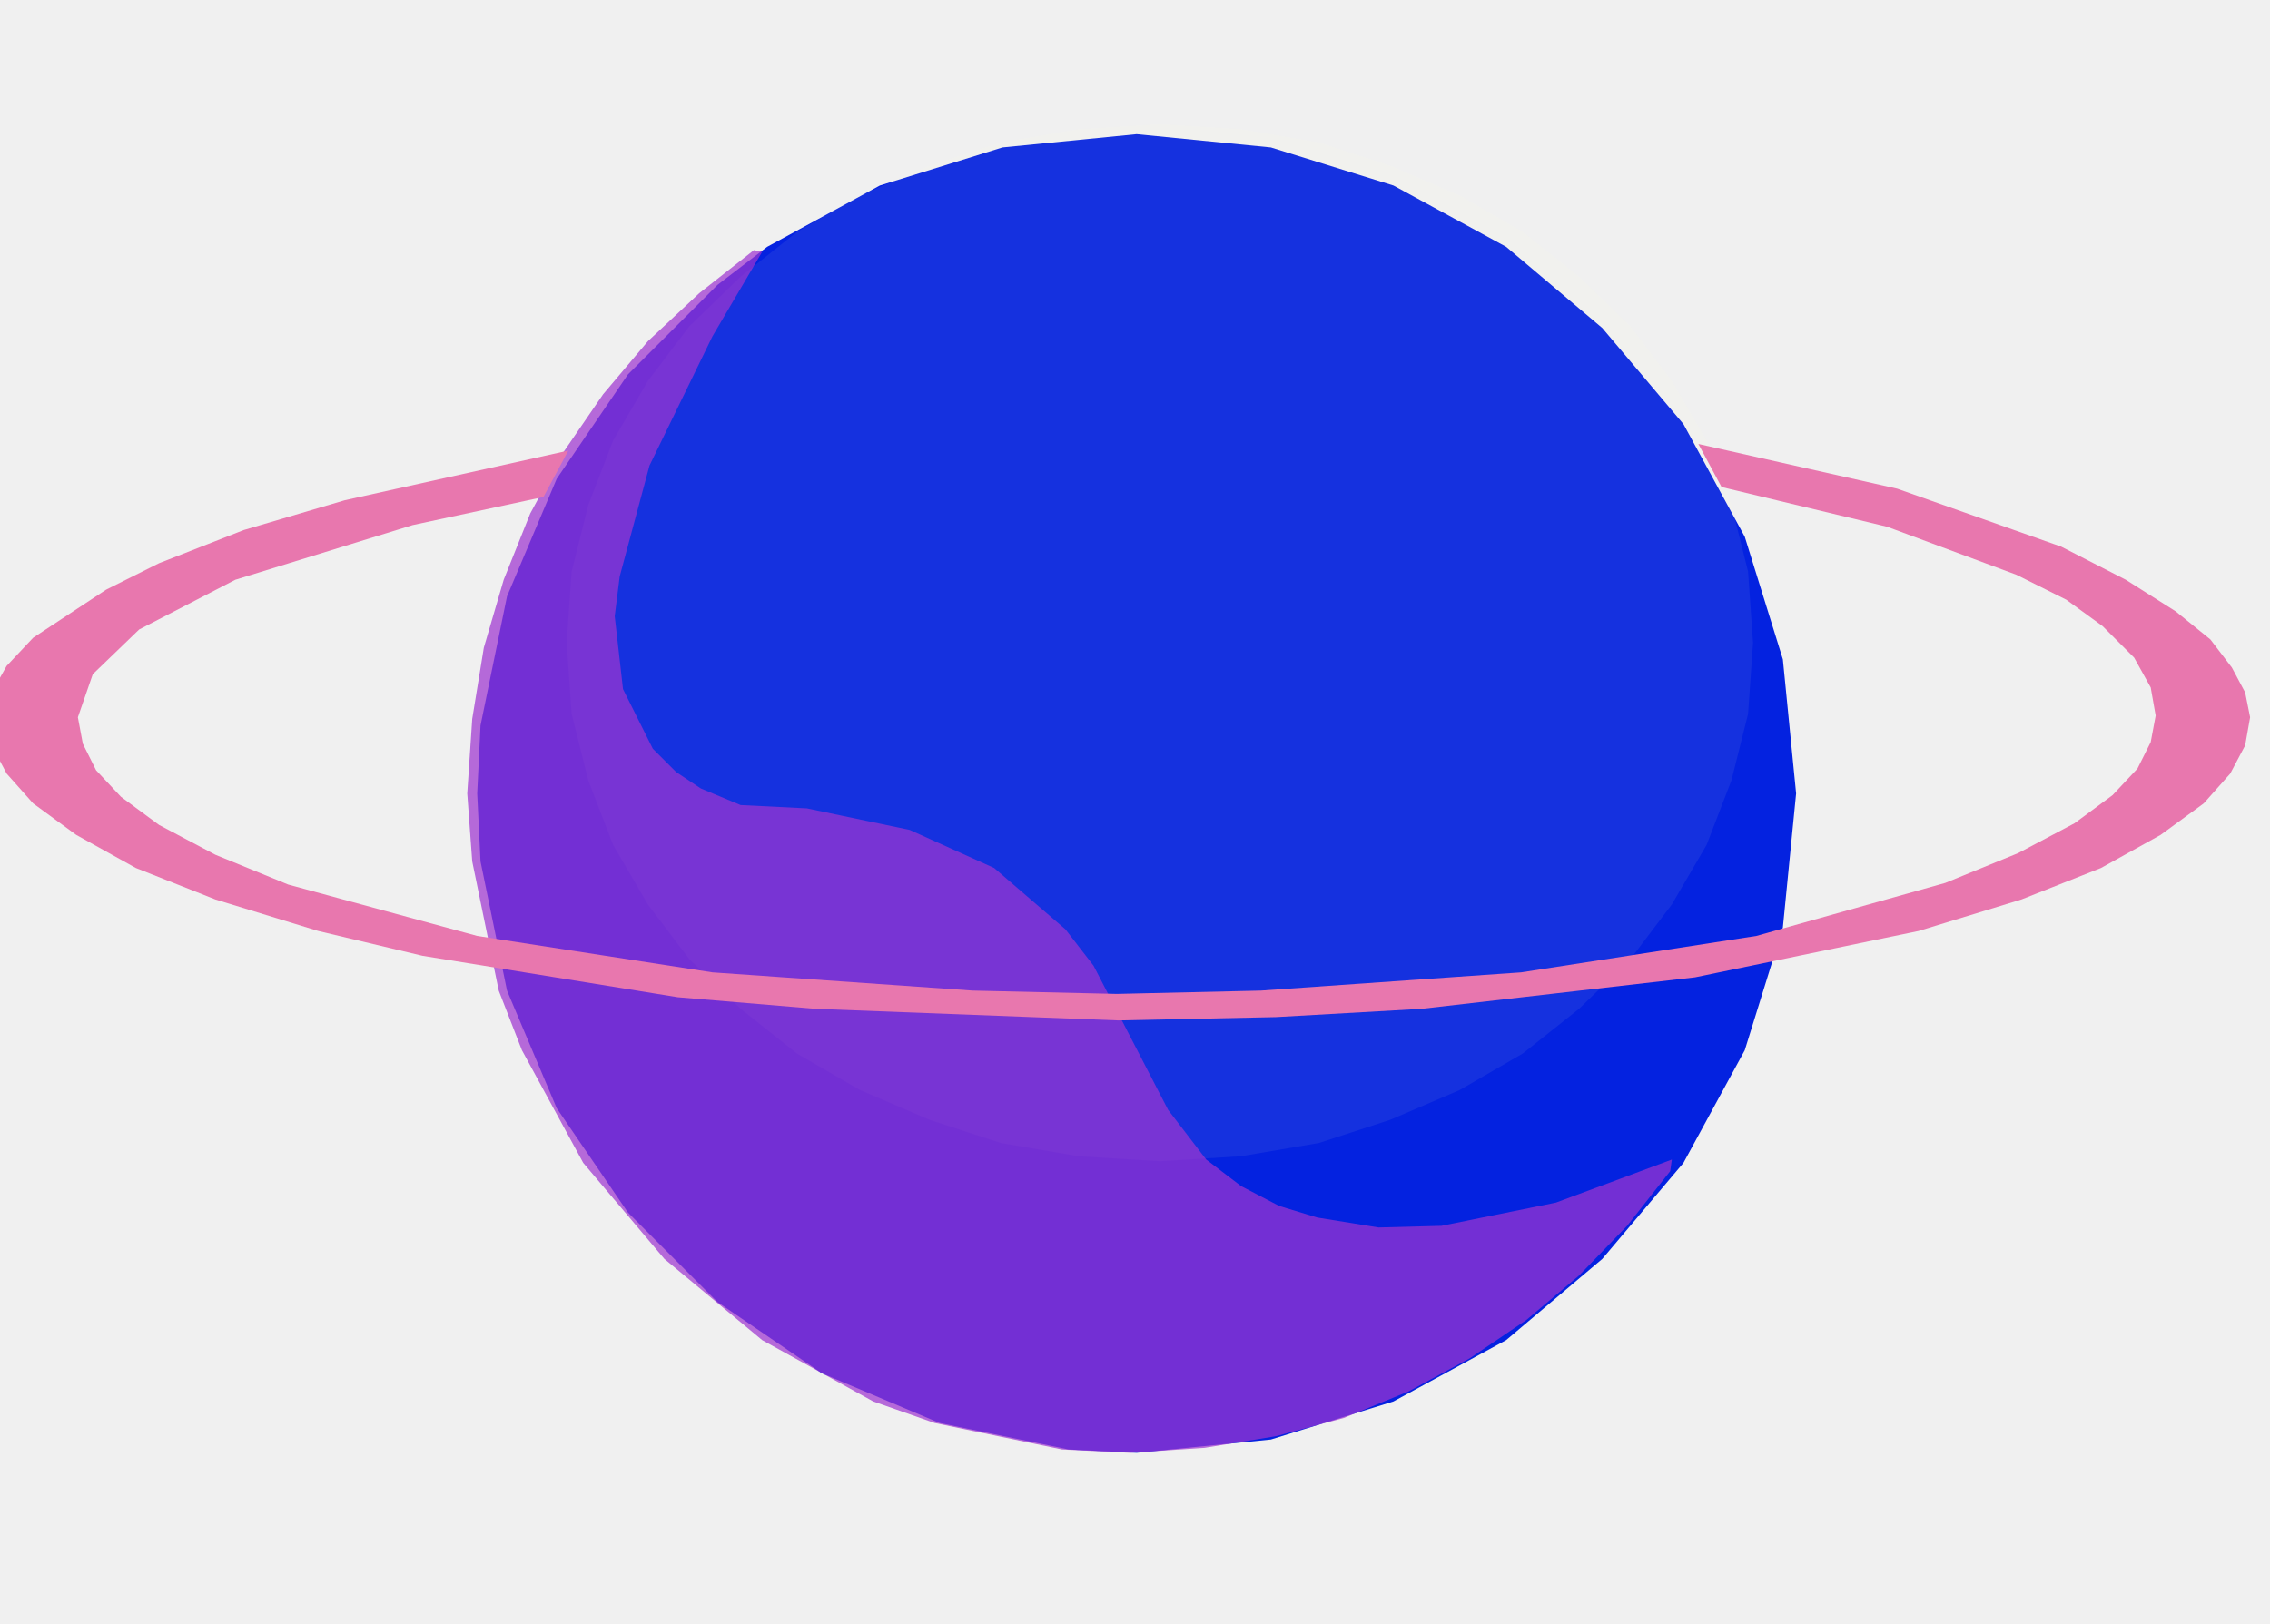
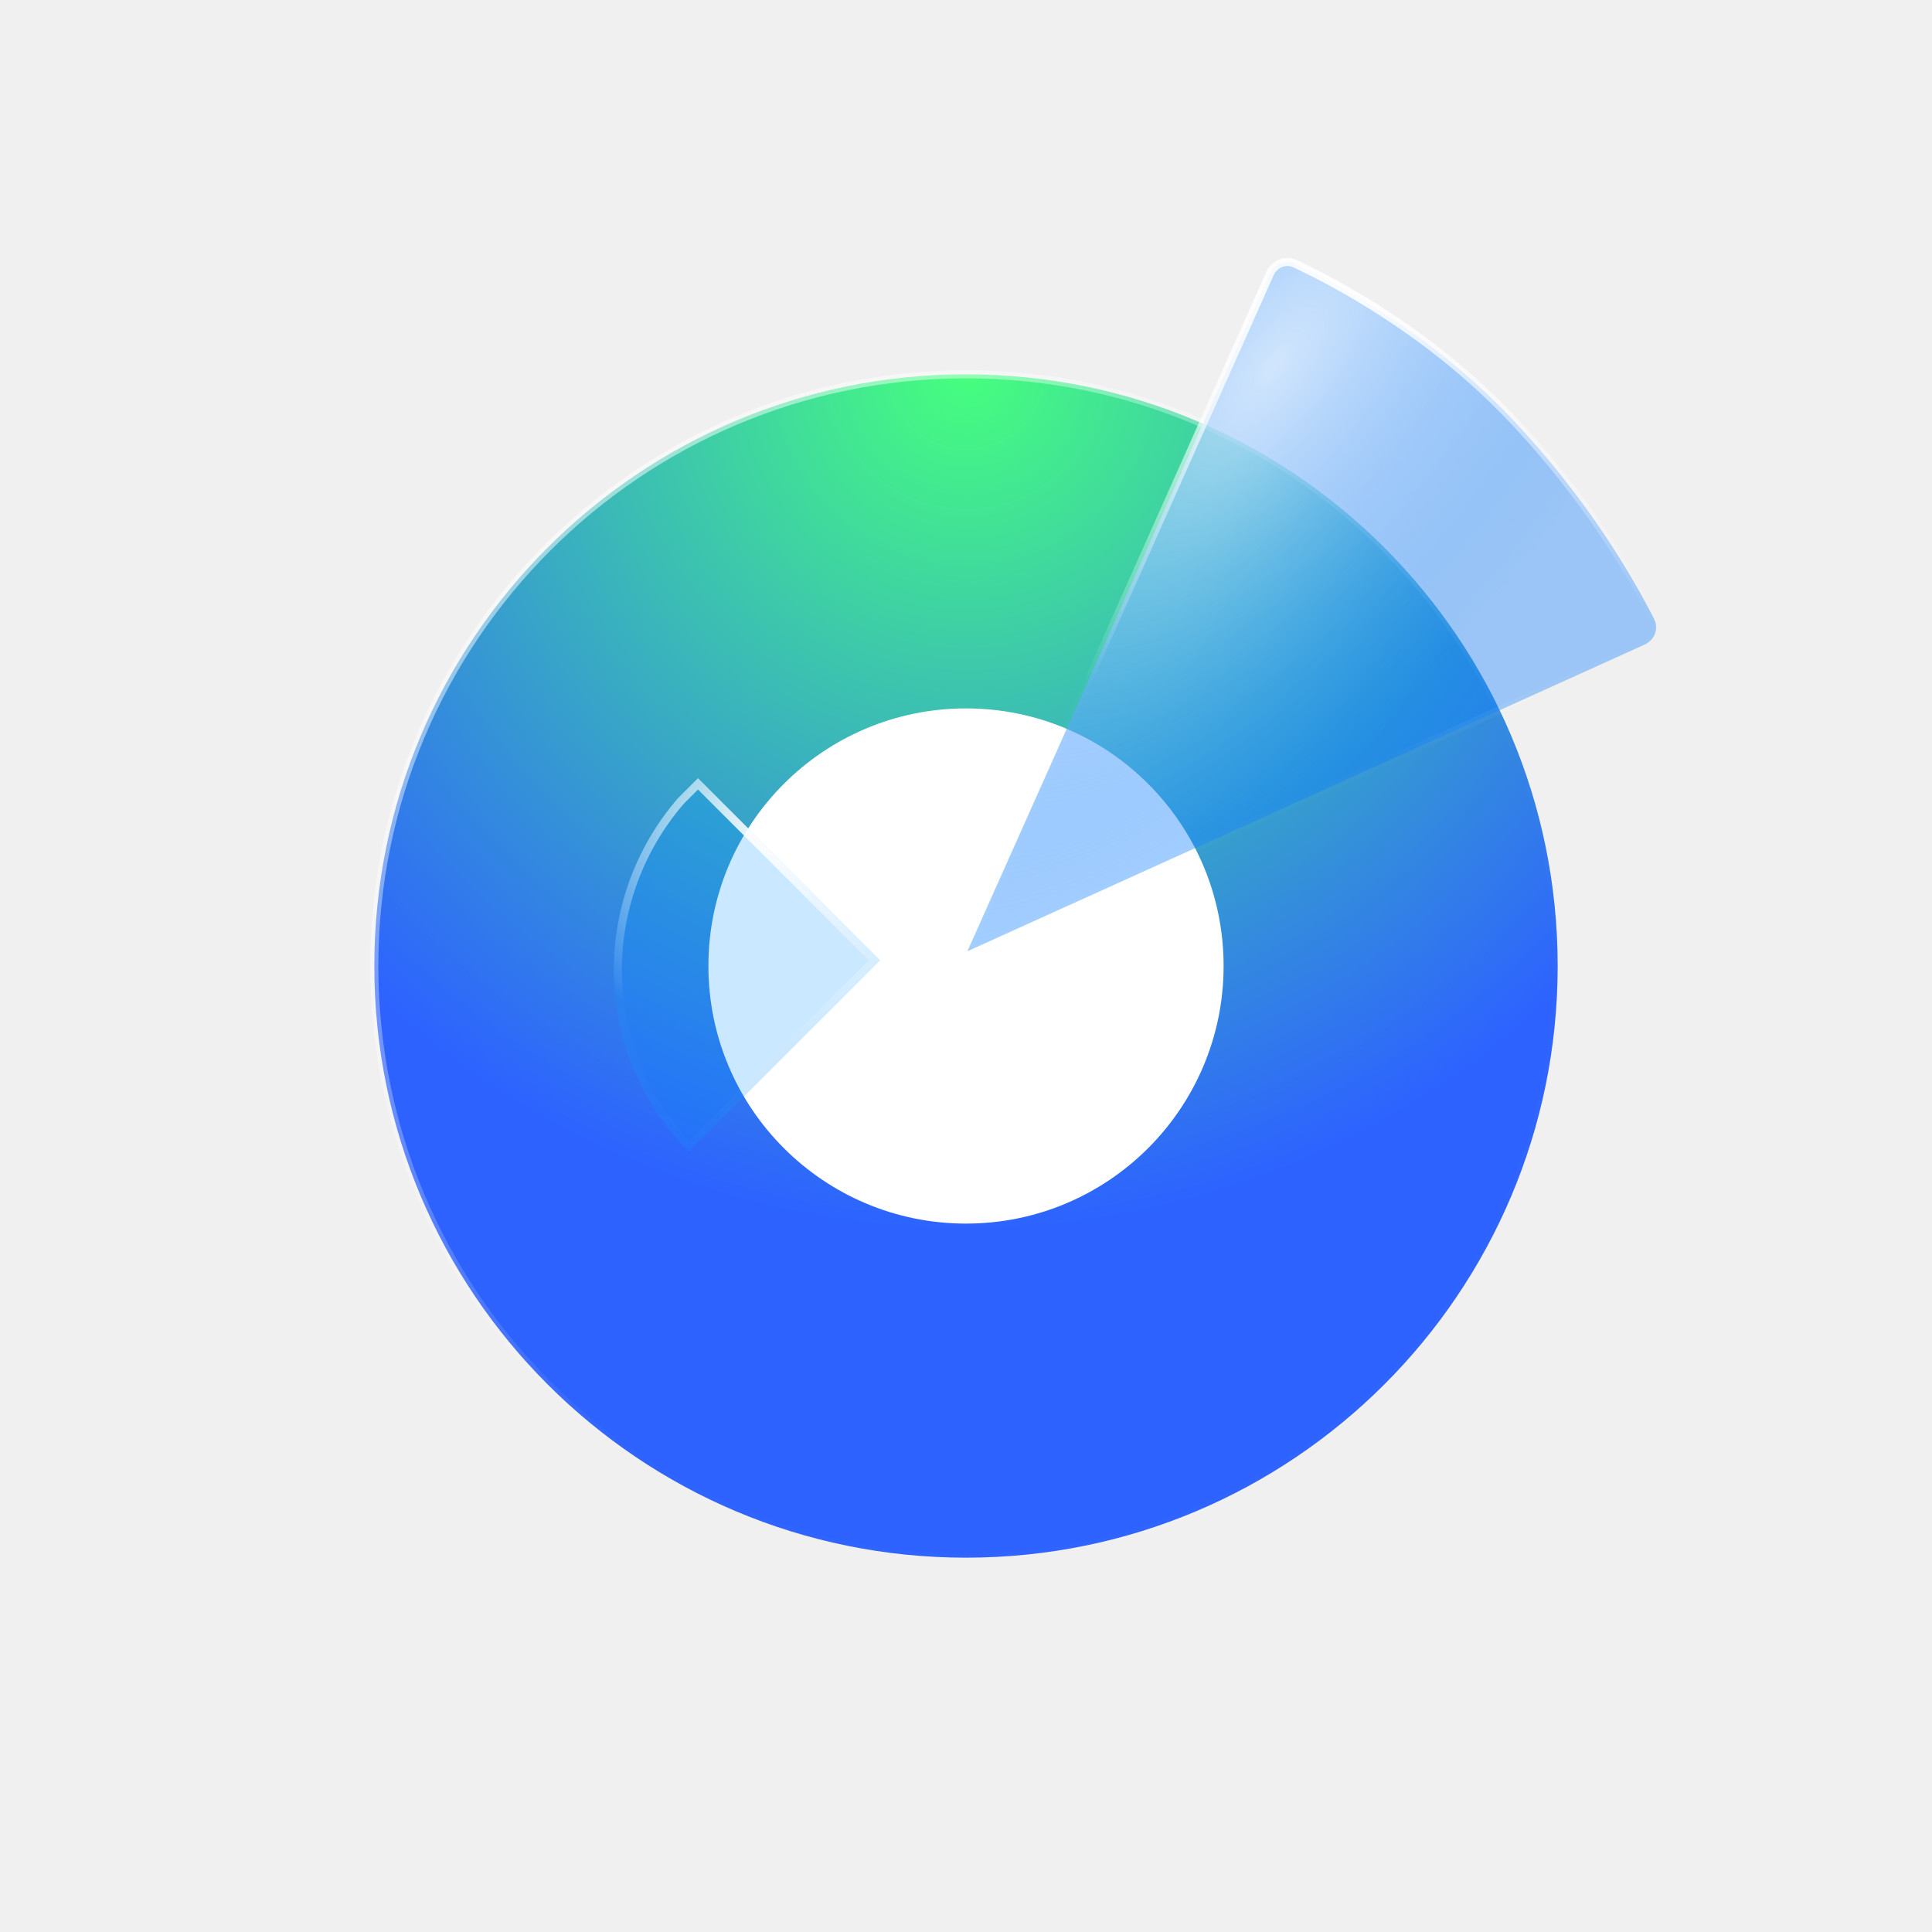
- <svg xmlns="http://www.w3.org/2000/svg" height="98" node-id="1" sillyvg="true" template-height="98" template-width="137" version="1.1" viewBox="0 0 137 98" width="137">
-   <defs node-id="23">
-     <linearGradient gradientUnits="objectBoundingBox" id="椭圆_2_2_" node-id="4" spreadMethod="pad" x1="48.348" x2="88.902" y1="12.31" y2="91.9">
-       <stop offset="0" stop-color="#0422e0" />
-       <stop offset="0.211" stop-color="#7228b0" />
-       <stop offset="0.612" stop-color="#f381e0" />
-       <stop offset="0.919" stop-color="#f6facc" />
-       <stop offset="1" stop-color="#f6facc" />
+ <svg xmlns="http://www.w3.org/2000/svg" width="240" height="240" viewBox="0 0 240 240" fill="none">
+   <circle cx="120" cy="120" r="73.5" fill="url(#paint0_radial)" stroke="url(#paint1_linear)" />
+   <circle cx="120" cy="120" r="32" fill="white" />
+   <g data-figma-bg-blur-radius="8.15485">
+     <mask id="path-inside-1" fill="white">
+       <path fill-rule="evenodd" clip-rule="evenodd" d="M84.199 99.174C73.193 111.929 73.598 131.06 85.519 142.981C85.54 143.002 85.562 143.023 85.583 143.045L109.335 119.293L86.707 96.665L84.199 99.174Z" />
+     </mask>
+     <path fill-rule="evenodd" clip-rule="evenodd" d="M84.199 99.174C73.193 111.929 73.598 131.06 85.519 142.981C85.54 143.002 85.562 143.023 85.583 143.045L109.335 119.293L86.707 96.665L84.199 99.174Z" fill="#0091FF" fill-opacity="0.208" />
+     <path d="M84.199 99.174L83.492 98.467L83.466 98.493L83.442 98.521L84.199 99.174ZM85.583 143.045L84.878 143.754L85.585 144.457L86.29 143.752L85.583 143.045ZM109.335 119.293L110.042 120L110.749 119.293L110.042 118.586L109.335 119.293ZM86.707 96.665L87.414 95.958L86.707 95.251L86 95.958L86.707 96.665ZM86.226 142.274C74.687 130.735 74.281 112.198 84.956 99.827L83.442 98.521C72.105 111.659 72.508 131.385 84.812 143.688L86.226 142.274ZM86.288 142.336C86.267 142.315 86.247 142.294 86.226 142.274L84.812 143.688C84.834 143.71 84.856 143.732 84.878 143.754L86.288 142.336ZM108.627 118.586L84.876 142.337L86.29 143.752L110.042 120L108.627 118.586ZM86 97.373L108.627 120L110.042 118.586L87.414 95.958L86 97.373ZM84.906 99.881L87.414 97.373L86 95.958L83.492 98.467L84.906 99.881Z" fill="url(#paint2_radial)" mask="url(#path-inside-1)" />
+   </g>
+   <path data-figma-bg-blur-radius="13.5914" d="M157.768 33.974C158.312 32.754 159.692 32.208 160.872 32.758C165.92 35.111 177.452 41.201 187.497 51.695C197.324 61.961 203.119 72.227 205.48 76.903C206.079 78.087 205.548 79.505 204.307 80.068L120.175 118.165L157.768 33.974Z" fill="url(#paint3_radial)" stroke="url(#paint4_radial)" />
+   <defs>
+     <radialGradient id="paint0_radial" cx="0" cy="0" r="1" gradientUnits="userSpaceOnUse" gradientTransform="translate(120 46) rotate(90) scale(106.945 106.486)">
+       <stop stop-color="#46FF7E" />
+       <stop offset="1" stop-color="#2D62FF" />
+     </radialGradient>
+     <linearGradient id="paint1_linear" x1="19.853" y1="85.737" x2="88.337" y2="169.699" gradientUnits="userSpaceOnUse">
+       <stop stop-color="white" stop-opacity="0.601" />
+       <stop offset="1" stop-color="white" stop-opacity="0.01" />
    </linearGradient>
-     <linearGradient gradientUnits="objectBoundingBox" id="SVGID_1_" node-id="12" spreadMethod="pad" x1="69.655" x2="56.824" y1="91.748" y2="10.744">
-       <stop offset="0" stop-color="#da69e3" />
-       <stop offset="0.301" stop-color="#da69e3" />
-       <stop offset="0.663" stop-color="#e9489f" />
-       <stop offset="1" stop-color="#9f35d0" />
-     </linearGradient>
-     <linearGradient gradientUnits="objectBoundingBox" id="SVGID_2_" node-id="18" spreadMethod="pad" x1="67.366" x2="67.366" y1="26.844" y2="52.269">
-       <stop offset="0" stop-color="#e877ae" />
-       <stop offset="1" stop-color="#7c73f3" />
-     </linearGradient>
+     <radialGradient id="paint2_radial" cx="0" cy="0" r="1" gradientTransform="matrix(-24.1906 17.2603 -15.4177 -22.3805 96.3453 101.856)" gradientUnits="userSpaceOnUse">
+       <stop stop-color="white" />
+       <stop offset="1" stop-color="white" stop-opacity="0.01" />
+     </radialGradient>
+     <radialGradient id="paint3_radial" cx="0" cy="0" r="1" gradientUnits="userSpaceOnUse" gradientTransform="translate(158.324 45.4819) rotate(38.5254) scale(39.8869 92.9428)">
+       <stop stop-color="#CCE4FF" stop-opacity="0.85" />
+       <stop offset="1" stop-color="#087AFF" stop-opacity="0.369" />
+     </radialGradient>
+     <radialGradient id="paint4_radial" cx="0" cy="0" r="1" gradientUnits="userSpaceOnUse" gradientTransform="translate(163.182 39.2592) rotate(53.9614) scale(55.9165 53.5211)">
+       <stop stop-color="white" />
+       <stop offset="1" stop-color="white" stop-opacity="0.01" />
+     </radialGradient>
  </defs>
-   <path d="M 108.40 47.90 L 107.60 56.00 L 105.30 63.40 L 101.60 70.20 L 96.70 76.00 L 90.90 80.90 L 84.10 84.60 L 76.70 86.90 L 68.60 87.70 L 64.50 87.50 L 56.70 85.90 L 49.60 82.90 L 43.30 78.60 L 37.90 73.20 L 33.60 66.90 L 30.60 59.80 L 29.00 52.00 L 28.80 47.90 L 29.00 43.80 L 30.60 36.00 L 33.60 28.90 L 37.90 22.60 L 43.30 17.20 L 46.30 14.90 L 53.10 11.20 L 60.50 8.90 L 68.60 8.10 L 76.70 8.90 L 84.10 11.20 L 90.90 14.90 L 96.70 19.80 L 101.60 25.60 L 105.30 32.40 L 107.60 39.80 L 108.40 47.90 Z" fill="url(#椭圆_2_2_)" fill-rule="nonzero" id="椭圆_2_1_" node-id="10" stroke="none" target-height="79.6" target-width="79.6" target-x="28.8" target-y="8.1" />
-   <path d="M 70.00 7.50 L 74.90 7.80 L 79.60 8.60 L 83.90 10.00 L 88.10 11.80 L 91.90 14.00 L 95.30 16.70 L 98.40 19.70 L 100.90 23.00 L 103.00 26.60 L 104.50 30.50 L 105.50 34.50 L 105.80 38.80 L 105.50 43.10 L 104.50 47.10 L 103.00 51.00 L 100.90 54.60 L 98.40 57.90 L 95.30 60.90 L 91.90 63.60 L 88.10 65.80 L 83.90 67.60 L 79.60 69.00 L 74.90 69.80 L 70.00 70.10 L 65.10 69.80 L 60.40 69.00 L 56.10 67.60 L 51.90 65.80 L 48.10 63.60 L 44.70 60.90 L 41.60 57.90 L 39.10 54.60 L 37.00 51.00 L 35.50 47.10 L 34.50 43.10 L 34.20 38.80 L 34.50 34.50 L 35.50 30.50 L 37.00 26.60 L 39.10 23.00 L 41.60 19.70 L 44.70 16.70 L 48.10 14.00 L 51.90 11.80 L 56.10 10.00 L 60.40 8.60 L 65.10 7.80 L 70.00 7.50 Z" fill="#faf8d4" fill-opacity="0.07" fill-rule="evenodd" id="椭圆_17" node-id="11" stroke="none" target-height="62.6" target-width="71.6" target-x="34.2" target-y="7.5" />
-   <path d="M 68.20 87.70 L 72.70 87.40 L 77.00 86.70 L 81.10 85.60 L 85.00 84.00 L 88.70 82.00 L 92.10 79.70 L 95.30 77.00 L 98.20 74.00 L 100.80 70.70 L 100.90 70.00 L 93.90 72.60 L 87.00 74.00 L 83.20 74.10 L 79.50 73.50 L 77.20 72.80 L 74.90 71.60 L 72.80 70.00 L 70.50 67.00 L 66.00 58.30 L 64.30 56.10 L 60.00 52.40 L 54.90 50.10 L 48.70 48.80 L 44.70 48.60 L 42.30 47.60 L 40.80 46.60 L 39.40 45.20 L 37.60 41.60 L 37.10 37.20 L 37.40 34.80 L 39.20 28.10 L 43.00 20.30 L 46.00 15.20 L 45.50 15.10 L 42.20 17.70 L 39.10 20.60 L 36.40 23.80 L 34.00 27.30 L 32.00 31.00 L 30.40 35.00 L 29.20 39.10 L 28.50 43.40 L 28.20 47.90 L 28.50 52.00 L 30.10 59.80 L 31.50 63.40 L 35.20 70.20 L 40.10 76.00 L 46.00 80.90 L 52.70 84.60 L 56.40 85.90 L 64.10 87.50 L 68.20 87.70 Z" fill="url(#SVGID_1_)" fill-opacity="0.72" fill-rule="evenodd" node-id="56" stroke="none" target-height="72.6" target-width="72.7" target-x="28.2" target-y="15.1" />
-   <path d="M 102.50 26.80 L 103.90 29.40 L 113.90 31.80 L 121.70 34.70 L 124.70 36.20 L 126.90 37.80 L 128.80 39.70 L 129.80 41.50 L 130.10 43.20 L 129.80 44.80 L 129.00 46.40 L 127.50 48.00 L 125.20 49.70 L 121.80 51.50 L 117.40 53.30 L 106.00 56.50 L 91.80 58.70 L 76.10 59.80 L 67.40 60.00 L 58.70 59.80 L 43.00 58.70 L 28.80 56.50 L 17.40 53.40 L 13.00 51.60 L 9.60 49.80 L 7.30 48.10 L 5.80 46.50 L 5.00 44.90 L 4.70 43.30 L 5.60 40.70 L 8.40 38.00 L 14.20 35.00 L 24.90 31.70 L 32.80 30.00 L 34.30 27.20 L 20.80 30.20 L 14.70 32.00 L 9.60 34.00 L 6.40 35.60 L 2.00 38.50 L 0.40 40.20 L -0.50 41.80 L -0.80 43.30 L -0.50 45.00 L 0.40 46.70 L 2.00 48.50 L 4.60 50.40 L 8.20 52.40 L 13.00 54.30 L 19.20 56.20 L 25.50 57.70 L 40.90 60.20 L 49.20 60.90 L 67.50 61.60 L 77.00 61.40 L 85.80 60.90 L 102.30 59.00 L 115.80 56.20 L 122.00 54.30 L 126.80 52.40 L 130.40 50.40 L 133.00 48.50 L 134.60 46.70 L 135.50 45.00 L 135.80 43.30 L 135.50 41.80 L 134.70 40.30 L 133.40 38.60 L 131.30 36.90 L 128.30 35.00 L 124.40 33.00 L 114.50 29.50 L 102.50 26.80 Z" fill="url(#SVGID_2_)" fill-rule="evenodd" node-id="58" stroke="none" target-height="34.8" target-width="136.6" target-x="-0.8" target-y="26.8" />
</svg>
